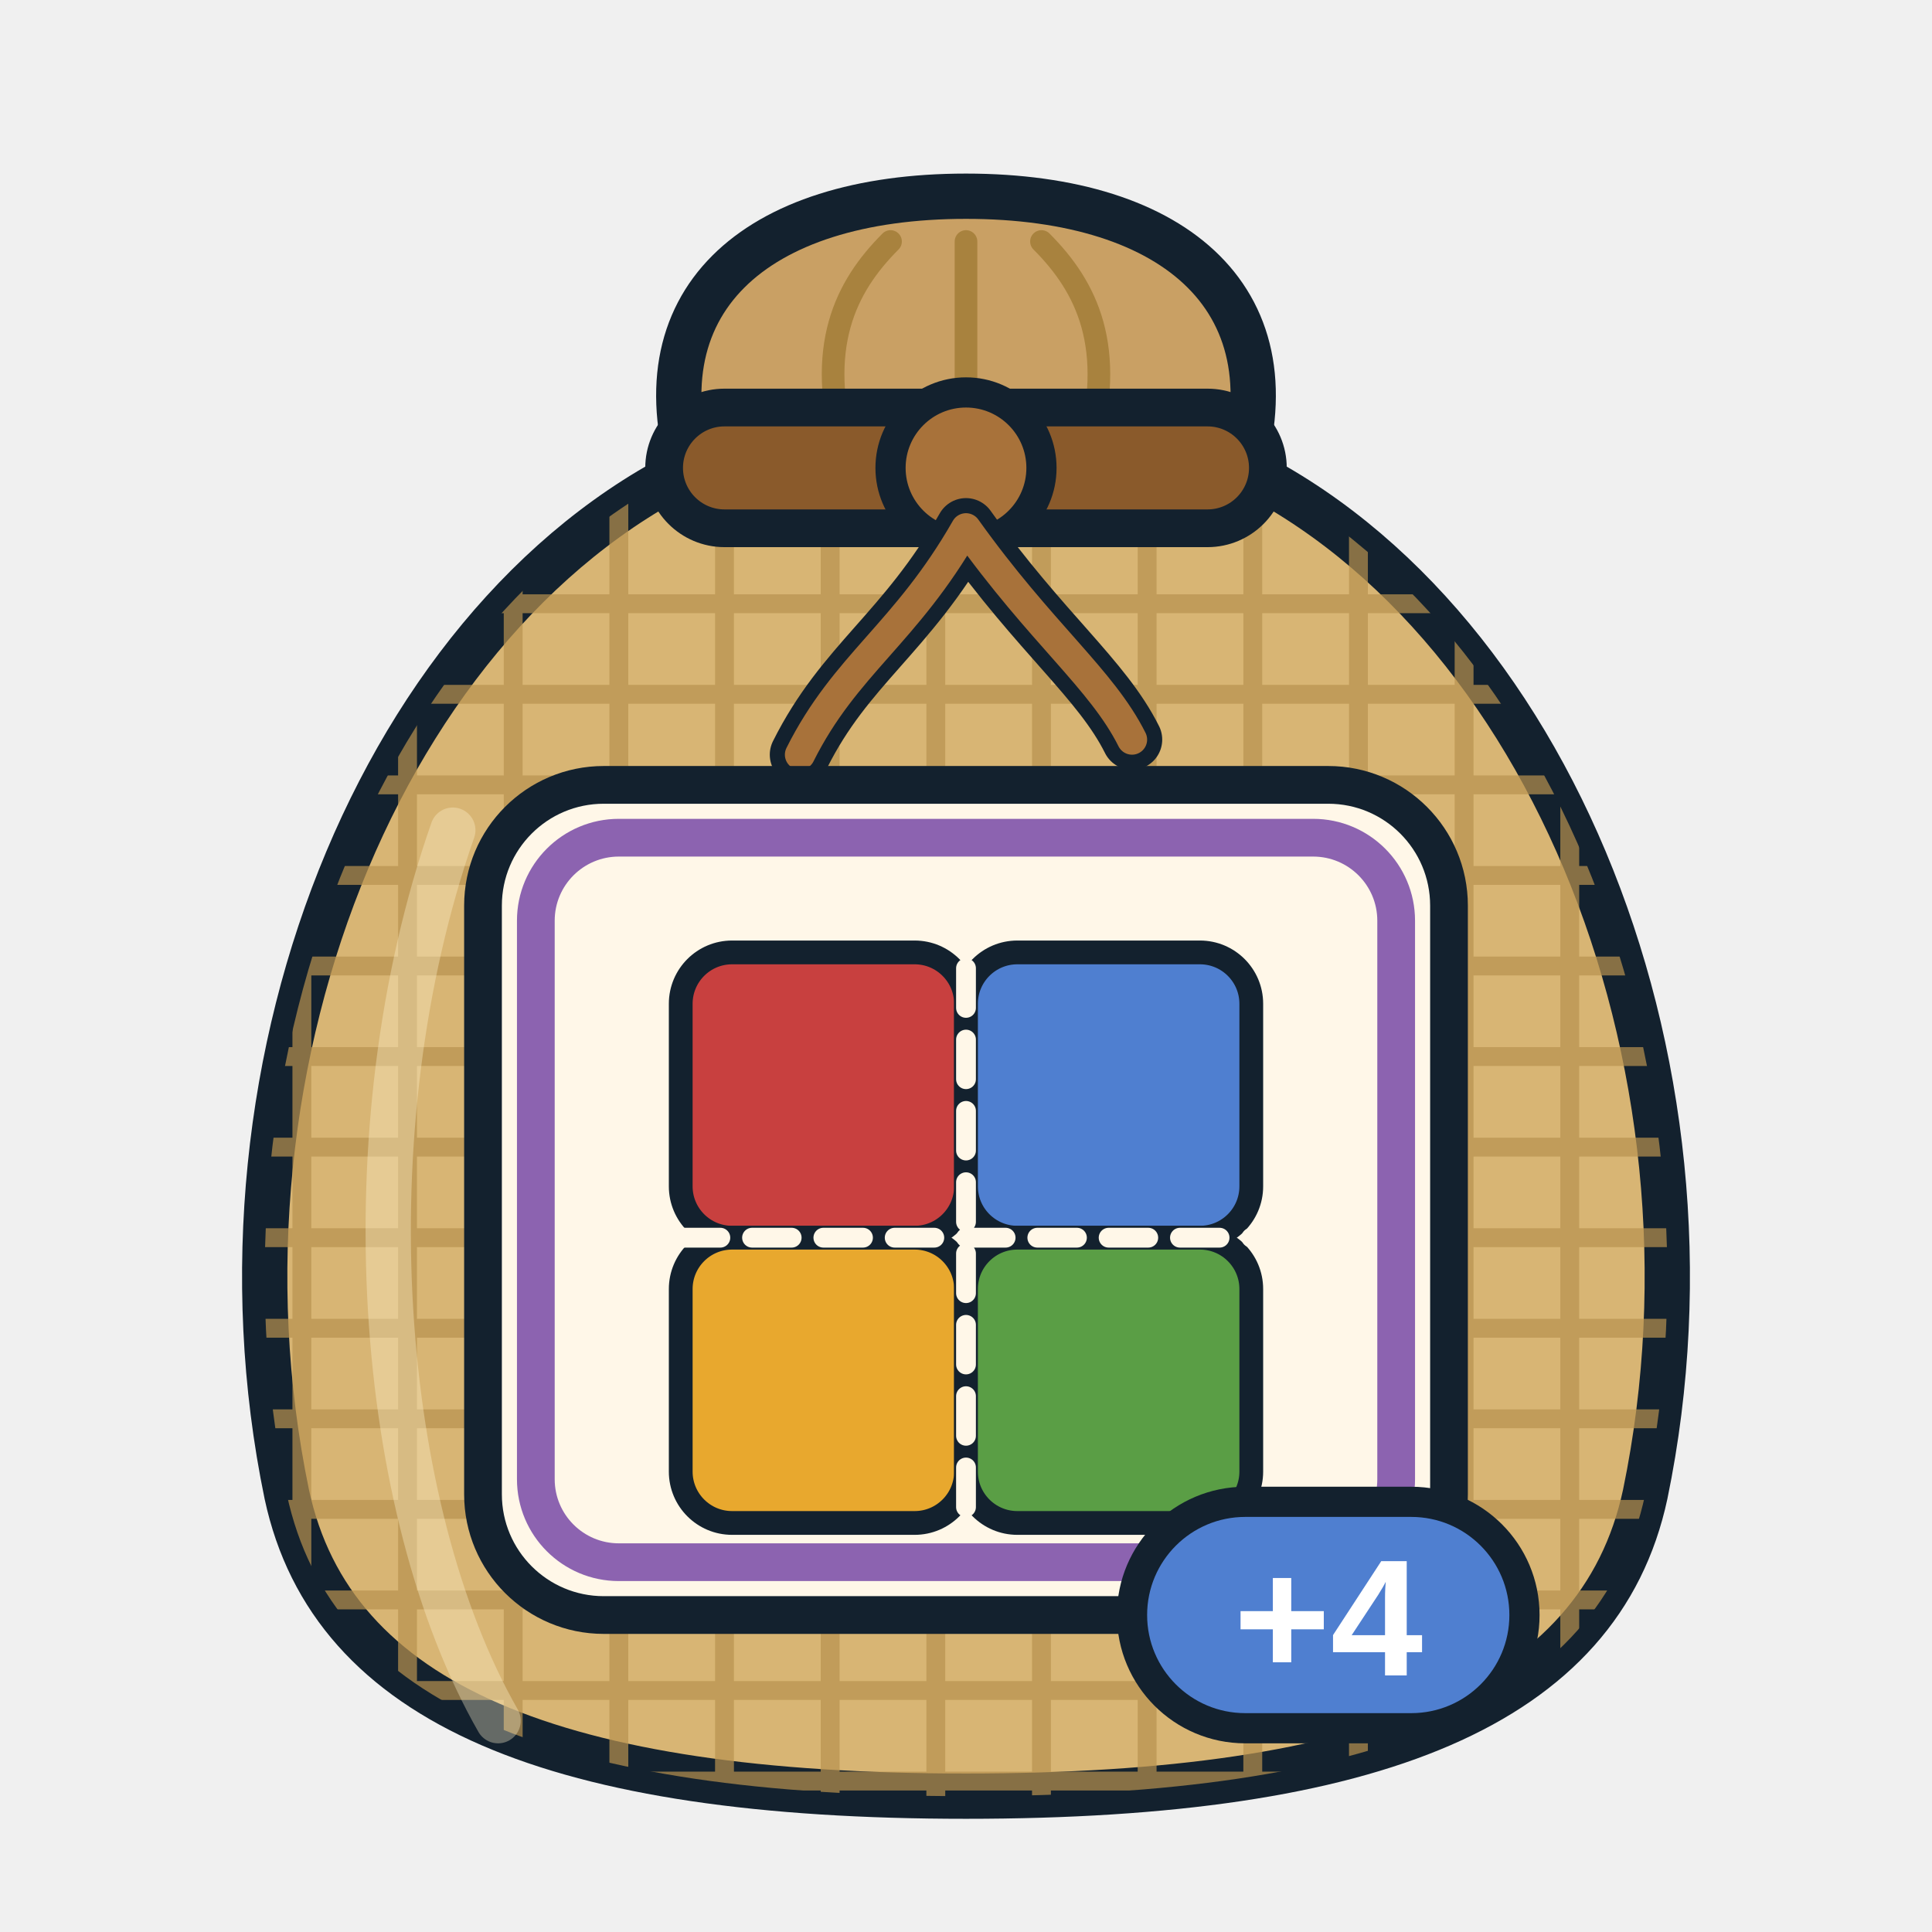
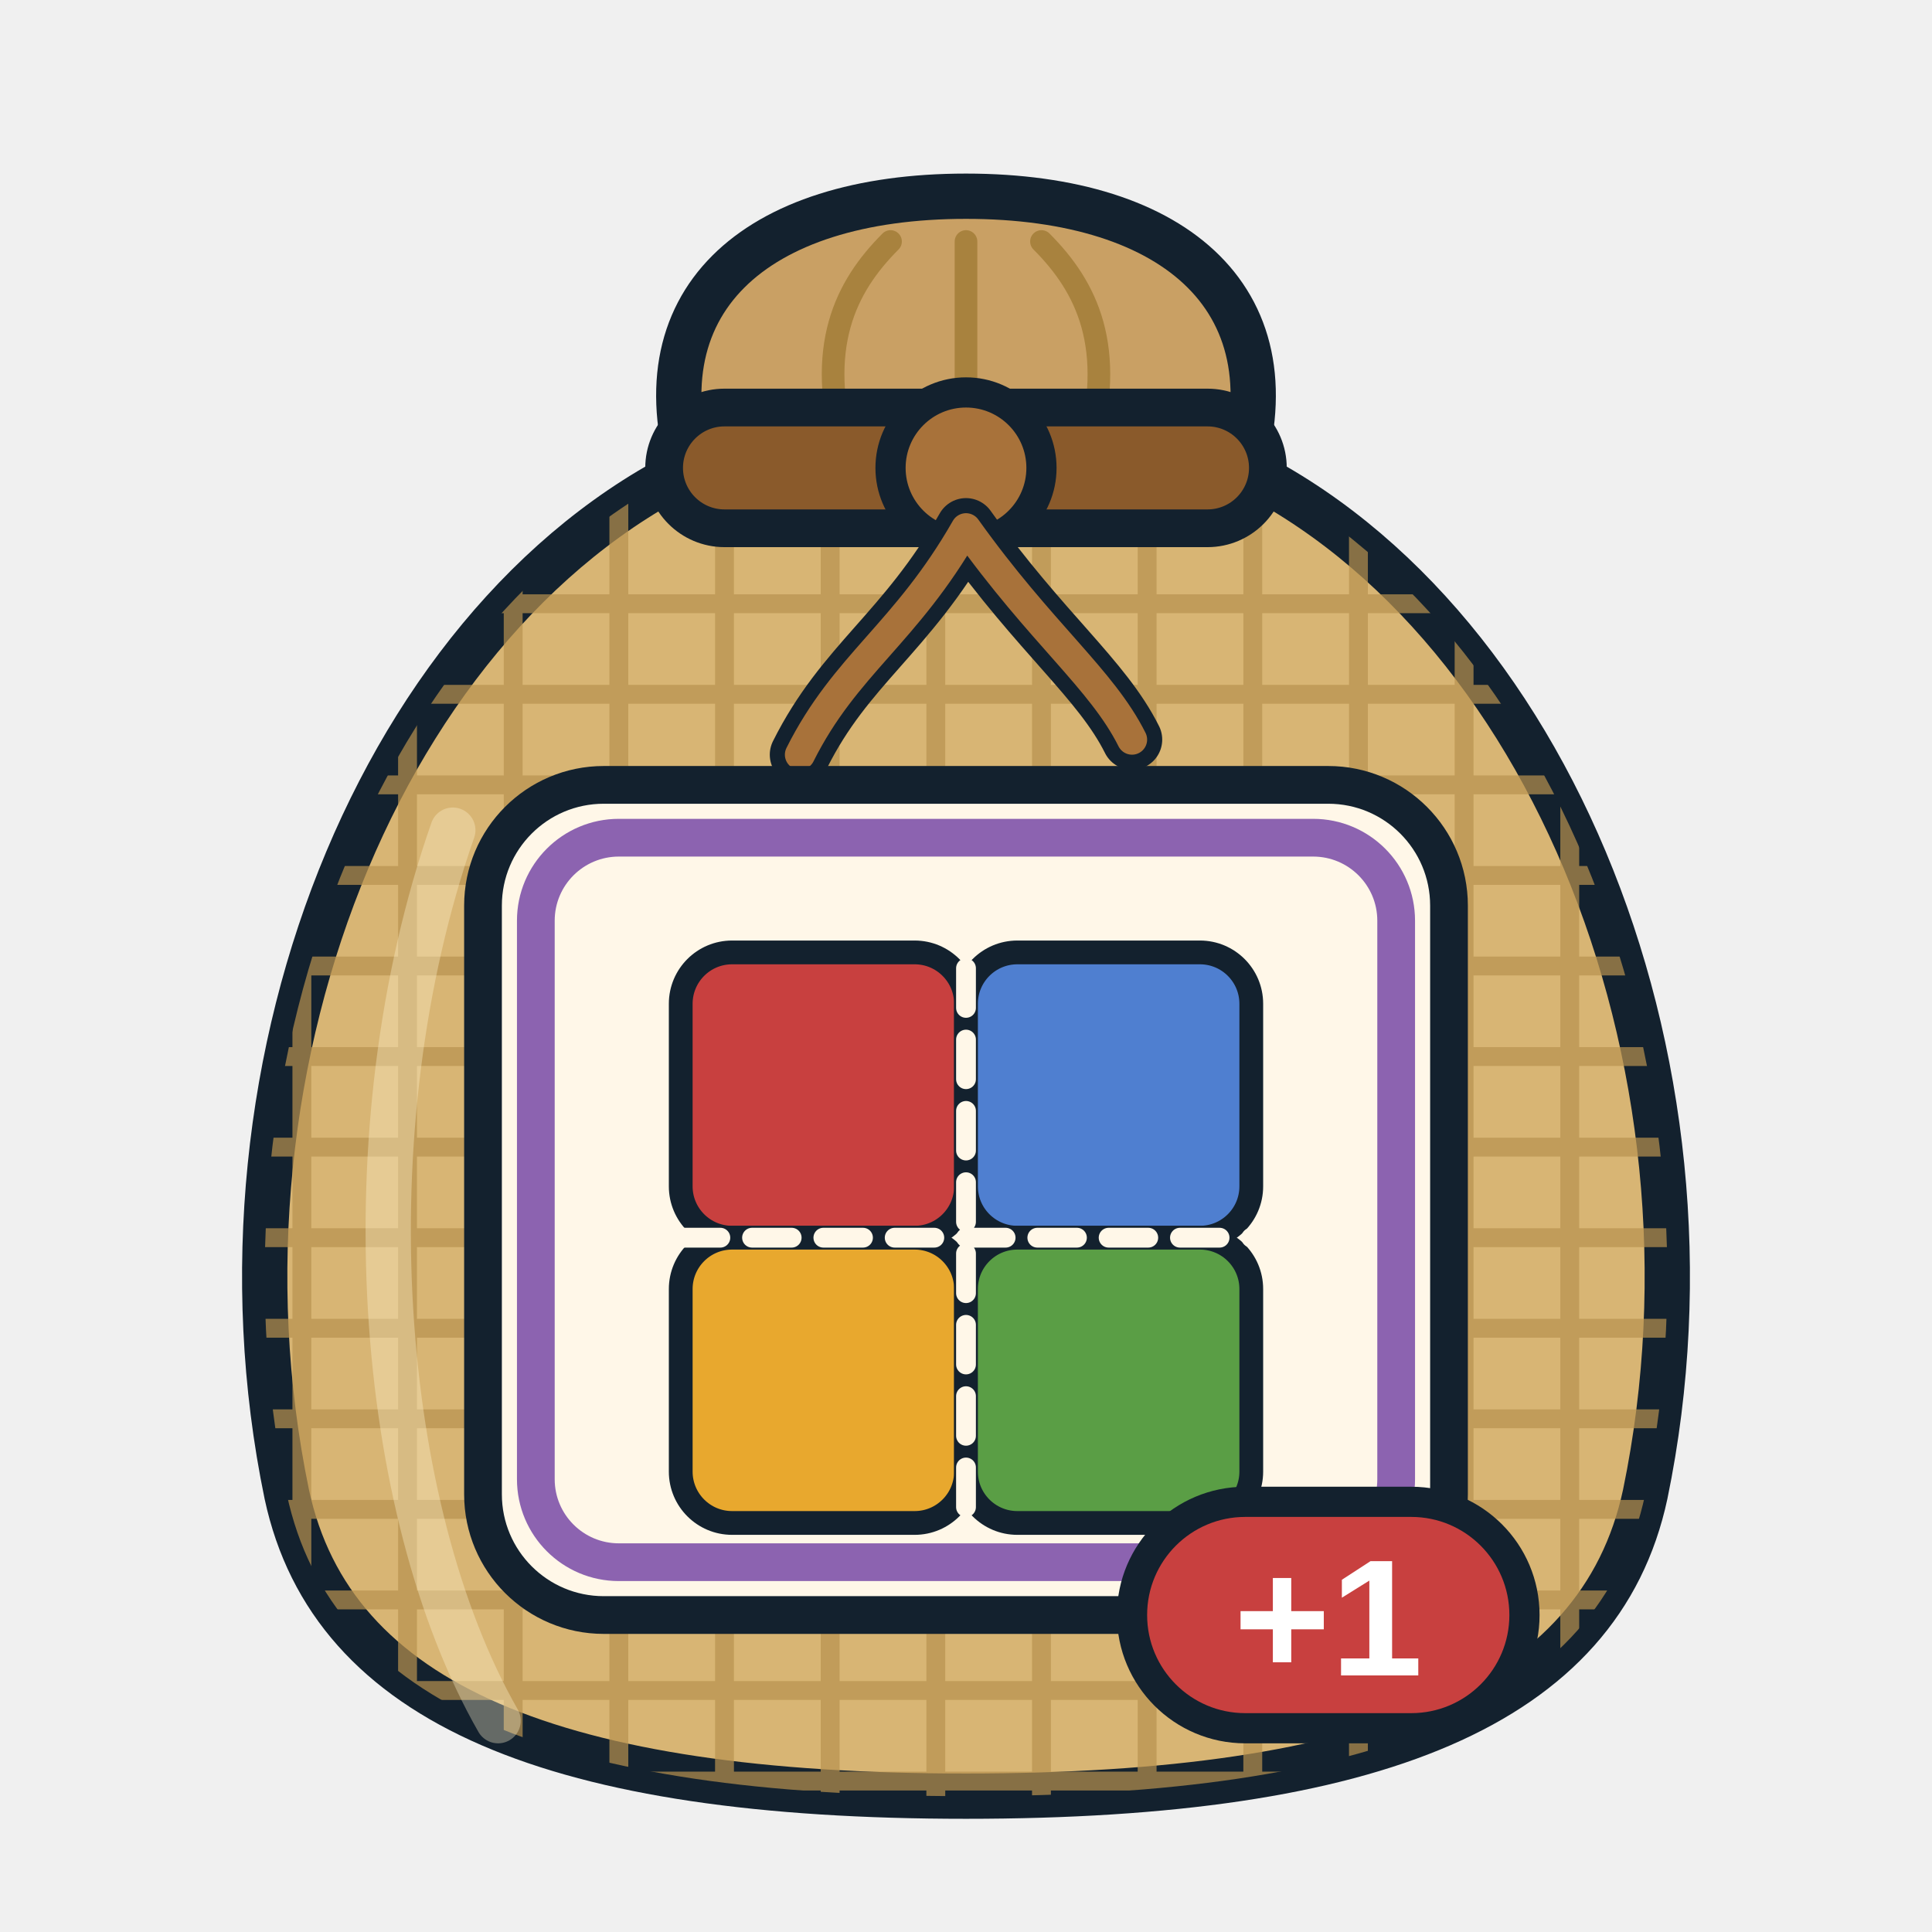
<svg xmlns="http://www.w3.org/2000/svg" viewBox="0 0 256 256" width="256" height="256">
  <defs>
    <clipPath id="sk">
      <path d="M96 60 C52 78 26 140 38 198 C44 226 74 238 128 238 C182 238 212 226 218 198 C230 140 204 78 160 60 Z" />
    </clipPath>
  </defs>
  <path d="M92 64 C84 40 100 26 128 26 C156 26 172 40 164 64 Z" fill="#c9a064" stroke="#13212e" stroke-width="6" stroke-linejoin="round" />
  <path d="M112 60 C108 46 112 38 118 32 M128 60 V32 M144 60 C148 46 144 38 138 32" fill="none" stroke="#a8823e" stroke-width="3" stroke-linecap="round" />
  <path d="M96 60 C52 78 26 140 38 198 C44 226 74 238 128 238 C182 238 212 226 218 198 C230 140 204 78 160 60 Z" fill="#d8b574" stroke="#13212e" stroke-width="6" stroke-linejoin="round" />
  <g clip-path="url(#sk)" stroke="#b8924e" stroke-width="2.5" opacity="0.7">
    <path d="M20 80 H240" />
    <path d="M20 92 H240" />
    <path d="M20 104 H240" />
    <path d="M20 116 H240" />
    <path d="M20 128 H240" />
    <path d="M20 140 H240" />
    <path d="M20 152 H240" />
    <path d="M20 164 H240" />
    <path d="M20 176 H240" />
    <path d="M20 188 H240" />
    <path d="M20 200 H240" />
    <path d="M20 212 H240" />
    <path d="M20 224 H240" />
    <path d="M20 236 H240" />
    <path d="M40 60 V240" />
    <path d="M54 60 V240" />
    <path d="M68 60 V240" />
    <path d="M82 60 V240" />
    <path d="M96 60 V240" />
    <path d="M110 60 V240" />
    <path d="M124 60 V240" />
    <path d="M138 60 V240" />
    <path d="M152 60 V240" />
    <path d="M166 60 V240" />
    <path d="M180 60 V240" />
    <path d="M194 60 V240" />
    <path d="M208 60 V240" />
  </g>
  <path d="M60 110 C46 150 50 200 66 228" fill="none" stroke="#fff3cf" stroke-width="6" stroke-linecap="round" opacity="0.35" />
  <rect x="88" y="54" width="80" height="16" rx="8" fill="#8a5a2b" stroke="#13212e" stroke-width="5" />
  <circle cx="128" cy="62" r="10" fill="#a8723a" stroke="#13212e" stroke-width="4" />
  <path d="M128 70 C120 84 112 88 106 100 M128 70 C138 84 146 90 150 98" fill="none" stroke="#13212e" stroke-width="8" stroke-linecap="round" />
  <path d="M128 70 C120 84 112 88 106 100 M128 70 C138 84 146 90 150 98" fill="none" stroke="#a8723a" stroke-width="4" stroke-linecap="round" />
  <rect x="64" y="104" width="128" height="110" rx="16" fill="#fff7e8" stroke="#13212e" stroke-width="5" />
  <rect x="71" y="111" width="114" height="96" rx="11" fill="none" stroke="#8c63b0" stroke-width="5" />
  <g transform="translate(75.5 111.5) scale(1.05)">
    <rect x="14" y="14" width="36" height="36" rx="6.48" fill="#c8403f" stroke="#13212e" stroke-width="3" stroke-linejoin="round" stroke-linecap="round" />
    <rect x="50" y="14" width="36" height="36" rx="6.48" fill="#4f7fd0" stroke="#13212e" stroke-width="3" stroke-linejoin="round" stroke-linecap="round" />
    <rect x="14" y="50" width="36" height="36" rx="6.48" fill="#e8a82e" stroke="#13212e" stroke-width="3" stroke-linejoin="round" stroke-linecap="round" />
    <rect x="50" y="50" width="36" height="36" rx="6.48" fill="#5a9e45" stroke="#13212e" stroke-width="3" stroke-linejoin="round" stroke-linecap="round" />
    <path d="M50 16 V84 M14 50 H86" fill="none" stroke="#fff7e8" stroke-width="2.5" stroke-linejoin="round" stroke-linecap="round" stroke-dasharray="5 4" />
  </g>
  <g>
-     <rect x="150" y="199" width="52" height="30" rx="15" fill="#4f7fd0" stroke="#13212e" stroke-width="4" />
-     <text x="176" y="222" font-family="Arial Black, Arial, Helvetica, sans-serif" font-weight="900" font-size="22" text-anchor="middle" fill="#ffffff">+4</text>
+     <rect x="150" y="199" width="52" height="30" rx="15" fill="#c8403f" stroke="#13212e" stroke-width="4" />
+     <text x="176" y="222" font-family="Arial Black, Arial, Helvetica, sans-serif" font-weight="900" font-size="22" text-anchor="middle" fill="#ffffff">+1</text>
  </g>
</svg>
